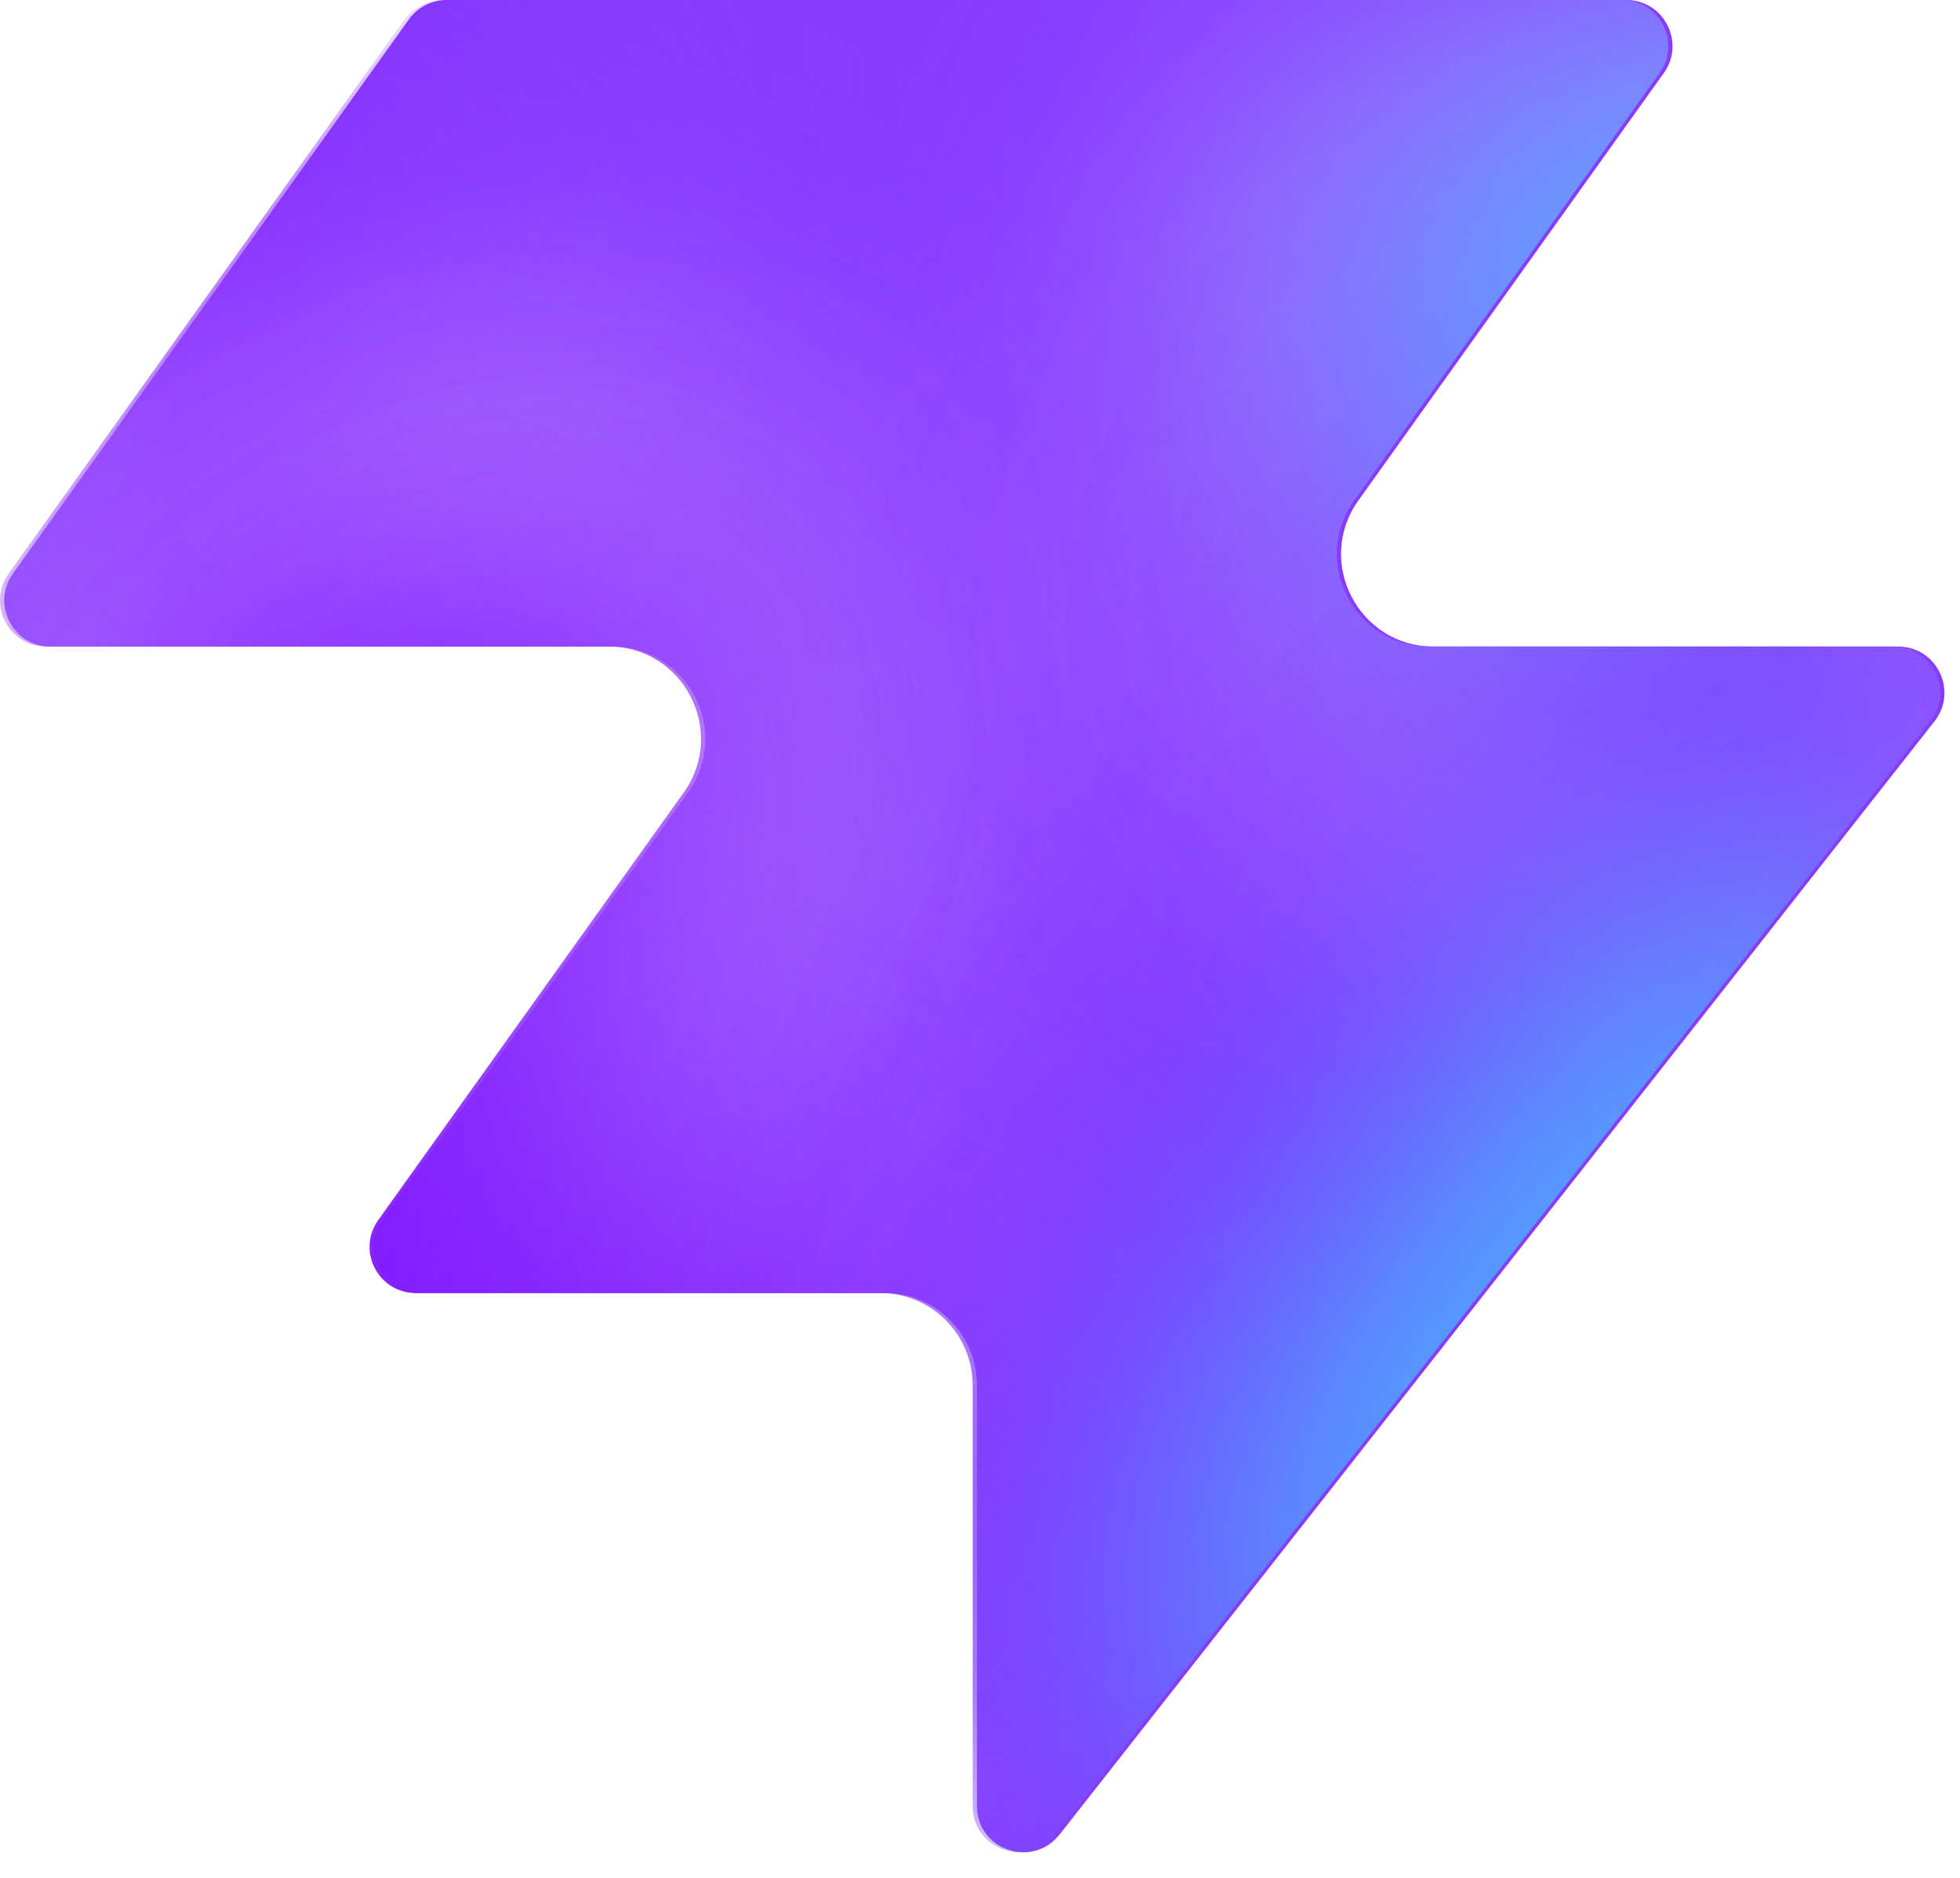
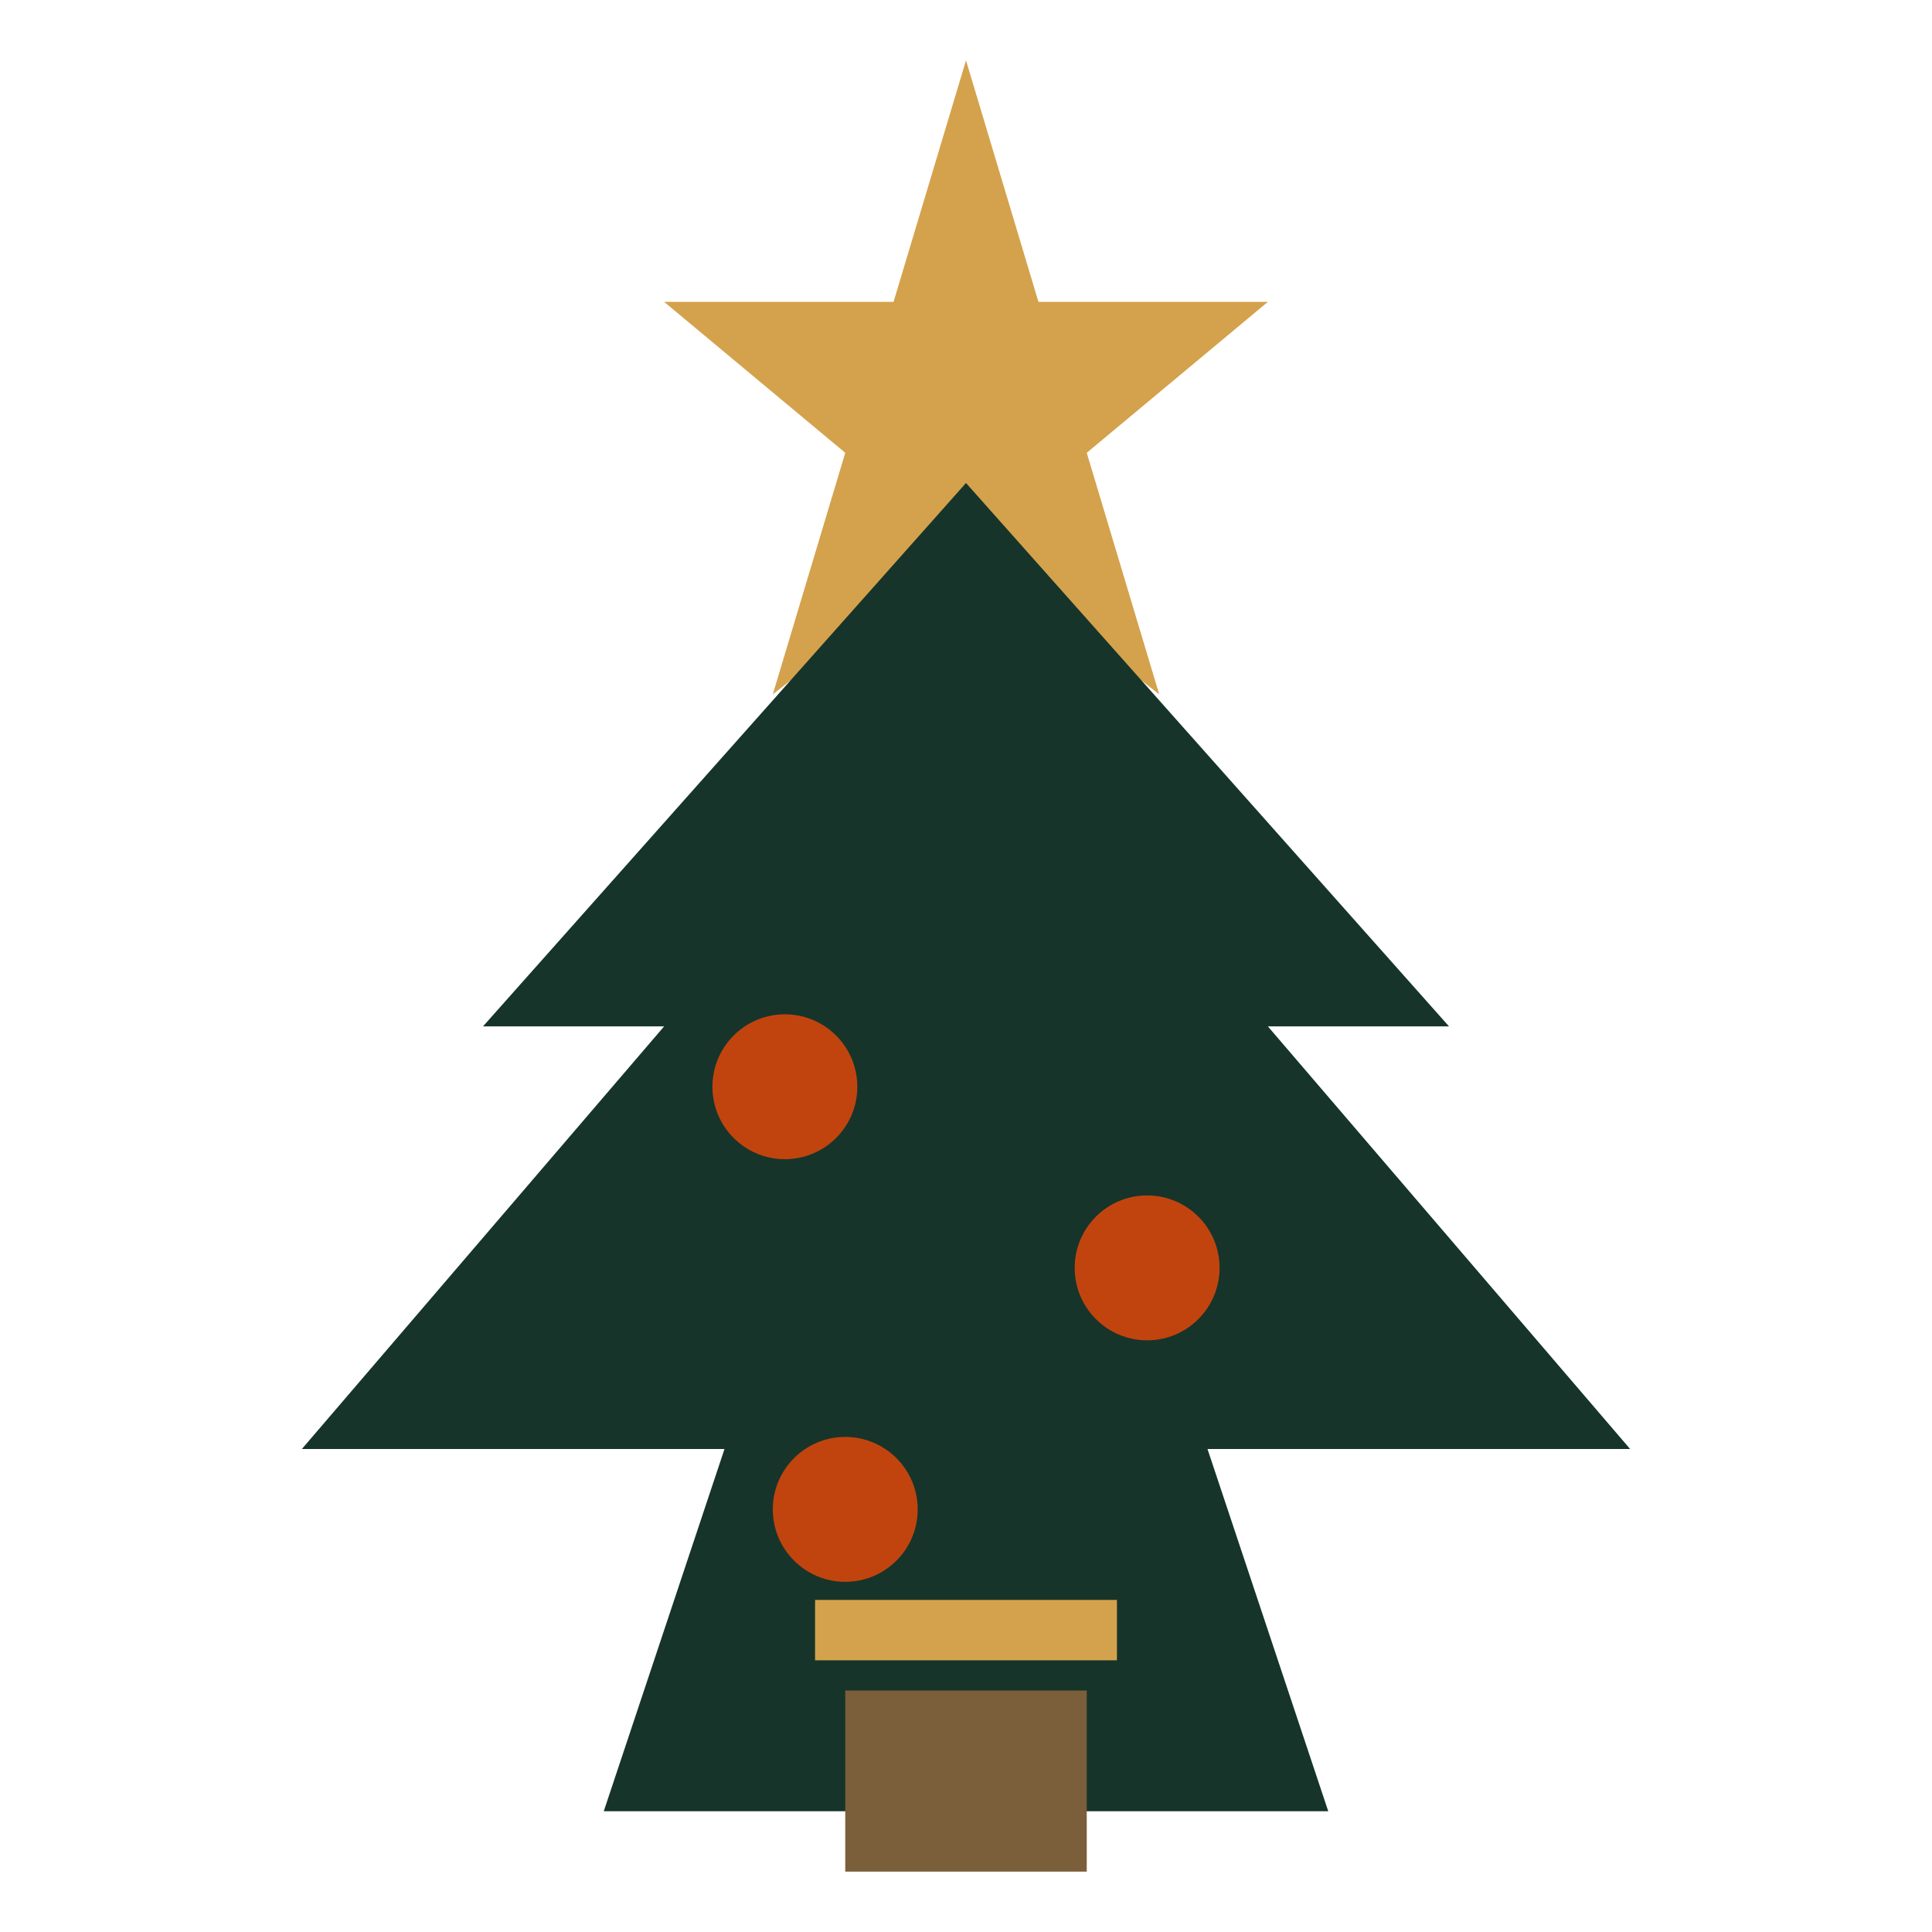
- <svg xmlns="http://www.w3.org/2000/svg" width="48" height="46" fill="none" viewBox="0 0 48 46">
-   <path fill="#863bff" d="M25.946 44.938c-.664.845-2.021.375-2.021-.698V33.937a2.26 2.26 0 0 0-2.262-2.262H10.287c-.92 0-1.456-1.04-.92-1.788l7.48-10.471c1.07-1.497 0-3.578-1.842-3.578H1.237c-.92 0-1.456-1.04-.92-1.788L10.013.474c.214-.297.556-.474.92-.474h28.894c.92 0 1.456 1.04.92 1.788l-7.48 10.471c-1.07 1.498 0 3.579 1.842 3.579h11.377c.943 0 1.473 1.088.89 1.83L25.947 44.94z" style="fill:#863bff;fill:color(display-p3 .525 .23 1);fill-opacity:1" />
-   <mask id="a" width="48" height="46" x="0" y="0" maskUnits="userSpaceOnUse" style="mask-type:alpha">
-     <path fill="#000" d="M25.842 44.938c-.664.844-2.021.375-2.021-.698V33.937a2.26 2.26 0 0 0-2.262-2.262H10.183c-.92 0-1.456-1.04-.92-1.788l7.48-10.471c1.07-1.498 0-3.579-1.842-3.579H1.133c-.92 0-1.456-1.04-.92-1.787L9.91.473c.214-.297.556-.474.92-.474h28.894c.92 0 1.456 1.04.92 1.788l-7.48 10.471c-1.07 1.498 0 3.578 1.842 3.578h11.377c.943 0 1.473 1.088.89 1.832L25.843 44.94z" style="fill:#000;fill-opacity:1" />
-   </mask>
-   <g mask="url(#a)">
-     <g filter="url(#b)">
-       <ellipse cx="5.508" cy="14.704" fill="#ede6ff" rx="5.508" ry="14.704" style="fill:#ede6ff;fill:color(display-p3 .927 .903 1);fill-opacity:1" transform="matrix(.00324 1 1 -.00324 -4.47 31.516)" />
-     </g>
-     <g filter="url(#c)">
-       <ellipse cx="10.399" cy="29.851" fill="#ede6ff" rx="10.399" ry="29.851" style="fill:#ede6ff;fill:color(display-p3 .927 .903 1);fill-opacity:1" transform="matrix(.00324 1 1 -.00324 -39.328 7.883)" />
-     </g>
-     <g filter="url(#d)">
-       <ellipse cx="5.508" cy="30.487" fill="#7e14ff" rx="5.508" ry="30.487" style="fill:#7e14ff;fill:color(display-p3 .492 .077 1);fill-opacity:1" transform="rotate(89.814 -25.913 -14.639)scale(1 -1)" />
-     </g>
-     <g filter="url(#e)">
-       <ellipse cx="5.508" cy="30.599" fill="#7e14ff" rx="5.508" ry="30.599" style="fill:#7e14ff;fill:color(display-p3 .492 .077 1);fill-opacity:1" transform="rotate(89.814 -32.644 -3.334)scale(1 -1)" />
-     </g>
-     <g filter="url(#f)">
-       <ellipse cx="5.508" cy="30.599" fill="#7e14ff" rx="5.508" ry="30.599" style="fill:#7e14ff;fill:color(display-p3 .492 .077 1);fill-opacity:1" transform="matrix(.00324 1 1 -.00324 -34.34 30.47)" />
-     </g>
-     <g filter="url(#g)">
-       <ellipse cx="14.072" cy="22.078" fill="#ede6ff" rx="14.072" ry="22.078" style="fill:#ede6ff;fill:color(display-p3 .927 .903 1);fill-opacity:1" transform="rotate(93.35 24.506 48.493)scale(-1 1)" />
-     </g>
-     <g filter="url(#h)">
-       <ellipse cx="3.47" cy="21.501" fill="#7e14ff" rx="3.47" ry="21.501" style="fill:#7e14ff;fill:color(display-p3 .492 .077 1);fill-opacity:1" transform="rotate(89.009 28.708 47.59)scale(-1 1)" />
-     </g>
-     <g filter="url(#i)">
-       <ellipse cx="3.47" cy="21.501" fill="#7e14ff" rx="3.47" ry="21.501" style="fill:#7e14ff;fill:color(display-p3 .492 .077 1);fill-opacity:1" transform="rotate(89.009 28.708 47.59)scale(-1 1)" />
-     </g>
-     <g filter="url(#j)">
-       <ellipse cx=".387" cy="8.972" fill="#7e14ff" rx="4.407" ry="29.108" style="fill:#7e14ff;fill:color(display-p3 .492 .077 1);fill-opacity:1" transform="rotate(39.51 .387 8.972)" />
-     </g>
-     <g filter="url(#k)">
-       <ellipse cx="47.523" cy="-6.092" fill="#7e14ff" rx="4.407" ry="29.108" style="fill:#7e14ff;fill:color(display-p3 .492 .077 1);fill-opacity:1" transform="rotate(37.892 47.523 -6.092)" />
-     </g>
-     <g filter="url(#l)">
-       <ellipse cx="41.412" cy="6.333" fill="#47bfff" rx="5.971" ry="9.665" style="fill:#47bfff;fill:color(display-p3 .28 .748 1);fill-opacity:1" transform="rotate(37.892 41.412 6.333)" />
-     </g>
-     <g filter="url(#m)">
-       <ellipse cx="-1.879" cy="38.332" fill="#7e14ff" rx="4.407" ry="29.108" style="fill:#7e14ff;fill:color(display-p3 .492 .077 1);fill-opacity:1" transform="rotate(37.892 -1.88 38.332)" />
-     </g>
-     <g filter="url(#n)">
-       <ellipse cx="-1.879" cy="38.332" fill="#7e14ff" rx="4.407" ry="29.108" style="fill:#7e14ff;fill:color(display-p3 .492 .077 1);fill-opacity:1" transform="rotate(37.892 -1.88 38.332)" />
-     </g>
-     <g filter="url(#o)">
-       <ellipse cx="35.651" cy="29.907" fill="#7e14ff" rx="4.407" ry="29.108" style="fill:#7e14ff;fill:color(display-p3 .492 .077 1);fill-opacity:1" transform="rotate(37.892 35.651 29.907)" />
-     </g>
-     <g filter="url(#p)">
-       <ellipse cx="38.418" cy="32.4" fill="#47bfff" rx="5.971" ry="15.297" style="fill:#47bfff;fill:color(display-p3 .28 .748 1);fill-opacity:1" transform="rotate(37.892 38.418 32.4)" />
-     </g>
-   </g>
-   <defs>
-     <filter id="b" width="60.045" height="41.654" x="-19.77" y="16.149" color-interpolation-filters="sRGB" filterUnits="userSpaceOnUse">
-       <feFlood flood-opacity="0" result="BackgroundImageFix" />
-       <feBlend in="SourceGraphic" in2="BackgroundImageFix" result="shape" />
-       <feGaussianBlur result="effect1_foregroundBlur_2002_17158" stdDeviation="7.659" />
-     </filter>
-     <filter id="c" width="90.34" height="51.437" x="-54.613" y="-7.533" color-interpolation-filters="sRGB" filterUnits="userSpaceOnUse">
-       <feFlood flood-opacity="0" result="BackgroundImageFix" />
-       <feBlend in="SourceGraphic" in2="BackgroundImageFix" result="shape" />
-       <feGaussianBlur result="effect1_foregroundBlur_2002_17158" stdDeviation="7.659" />
-     </filter>
-     <filter id="d" width="79.355" height="29.4" x="-49.64" y="2.03" color-interpolation-filters="sRGB" filterUnits="userSpaceOnUse">
-       <feFlood flood-opacity="0" result="BackgroundImageFix" />
-       <feBlend in="SourceGraphic" in2="BackgroundImageFix" result="shape" />
-       <feGaussianBlur result="effect1_foregroundBlur_2002_17158" stdDeviation="4.596" />
-     </filter>
-     <filter id="e" width="79.579" height="29.4" x="-45.045" y="20.029" color-interpolation-filters="sRGB" filterUnits="userSpaceOnUse">
-       <feFlood flood-opacity="0" result="BackgroundImageFix" />
-       <feBlend in="SourceGraphic" in2="BackgroundImageFix" result="shape" />
-       <feGaussianBlur result="effect1_foregroundBlur_2002_17158" stdDeviation="4.596" />
-     </filter>
-     <filter id="f" width="79.579" height="29.4" x="-43.513" y="21.178" color-interpolation-filters="sRGB" filterUnits="userSpaceOnUse">
-       <feFlood flood-opacity="0" result="BackgroundImageFix" />
-       <feBlend in="SourceGraphic" in2="BackgroundImageFix" result="shape" />
-       <feGaussianBlur result="effect1_foregroundBlur_2002_17158" stdDeviation="4.596" />
-     </filter>
-     <filter id="g" width="74.749" height="58.852" x="15.756" y="-17.901" color-interpolation-filters="sRGB" filterUnits="userSpaceOnUse">
-       <feFlood flood-opacity="0" result="BackgroundImageFix" />
-       <feBlend in="SourceGraphic" in2="BackgroundImageFix" result="shape" />
-       <feGaussianBlur result="effect1_foregroundBlur_2002_17158" stdDeviation="7.659" />
-     </filter>
-     <filter id="h" width="61.377" height="25.362" x="23.548" y="2.284" color-interpolation-filters="sRGB" filterUnits="userSpaceOnUse">
-       <feFlood flood-opacity="0" result="BackgroundImageFix" />
-       <feBlend in="SourceGraphic" in2="BackgroundImageFix" result="shape" />
-       <feGaussianBlur result="effect1_foregroundBlur_2002_17158" stdDeviation="4.596" />
-     </filter>
-     <filter id="i" width="61.377" height="25.362" x="23.548" y="2.284" color-interpolation-filters="sRGB" filterUnits="userSpaceOnUse">
-       <feFlood flood-opacity="0" result="BackgroundImageFix" />
-       <feBlend in="SourceGraphic" in2="BackgroundImageFix" result="shape" />
-       <feGaussianBlur result="effect1_foregroundBlur_2002_17158" stdDeviation="4.596" />
-     </filter>
-     <filter id="j" width="56.045" height="63.649" x="-27.636" y="-22.853" color-interpolation-filters="sRGB" filterUnits="userSpaceOnUse">
-       <feFlood flood-opacity="0" result="BackgroundImageFix" />
-       <feBlend in="SourceGraphic" in2="BackgroundImageFix" result="shape" />
-       <feGaussianBlur result="effect1_foregroundBlur_2002_17158" stdDeviation="4.596" />
-     </filter>
-     <filter id="k" width="54.814" height="64.646" x="20.116" y="-38.415" color-interpolation-filters="sRGB" filterUnits="userSpaceOnUse">
-       <feFlood flood-opacity="0" result="BackgroundImageFix" />
-       <feBlend in="SourceGraphic" in2="BackgroundImageFix" result="shape" />
-       <feGaussianBlur result="effect1_foregroundBlur_2002_17158" stdDeviation="4.596" />
-     </filter>
-     <filter id="l" width="33.541" height="35.313" x="24.641" y="-11.323" color-interpolation-filters="sRGB" filterUnits="userSpaceOnUse">
-       <feFlood flood-opacity="0" result="BackgroundImageFix" />
-       <feBlend in="SourceGraphic" in2="BackgroundImageFix" result="shape" />
-       <feGaussianBlur result="effect1_foregroundBlur_2002_17158" stdDeviation="4.596" />
-     </filter>
-     <filter id="m" width="54.814" height="64.646" x="-29.286" y="6.009" color-interpolation-filters="sRGB" filterUnits="userSpaceOnUse">
-       <feFlood flood-opacity="0" result="BackgroundImageFix" />
-       <feBlend in="SourceGraphic" in2="BackgroundImageFix" result="shape" />
-       <feGaussianBlur result="effect1_foregroundBlur_2002_17158" stdDeviation="4.596" />
-     </filter>
-     <filter id="n" width="54.814" height="64.646" x="-29.286" y="6.009" color-interpolation-filters="sRGB" filterUnits="userSpaceOnUse">
-       <feFlood flood-opacity="0" result="BackgroundImageFix" />
-       <feBlend in="SourceGraphic" in2="BackgroundImageFix" result="shape" />
-       <feGaussianBlur result="effect1_foregroundBlur_2002_17158" stdDeviation="4.596" />
-     </filter>
-     <filter id="o" width="54.814" height="64.646" x="8.244" y="-2.416" color-interpolation-filters="sRGB" filterUnits="userSpaceOnUse">
-       <feFlood flood-opacity="0" result="BackgroundImageFix" />
-       <feBlend in="SourceGraphic" in2="BackgroundImageFix" result="shape" />
-       <feGaussianBlur result="effect1_foregroundBlur_2002_17158" stdDeviation="4.596" />
-     </filter>
-     <filter id="p" width="39.409" height="43.623" x="18.713" y="10.588" color-interpolation-filters="sRGB" filterUnits="userSpaceOnUse">
-       <feFlood flood-opacity="0" result="BackgroundImageFix" />
-       <feBlend in="SourceGraphic" in2="BackgroundImageFix" result="shape" />
-       <feGaussianBlur result="effect1_foregroundBlur_2002_17158" stdDeviation="4.596" />
-     </filter>
-   </defs>
+ <svg xmlns="http://www.w3.org/2000/svg" viewBox="0 0 32 32">
+   <polygon points="16,1 17.2,5 21,5 18,7.5 19.2,11.5 16,9 12.8,11.5 14,7.5 11,5 14.8,5" fill="#D4A24C" />
+   <polygon points="16,8 8,17 11,17 5,24 12,24 10,30 22,30 20,24 27,24 21,17 24,17" fill="#16342A" />
+   <circle cx="13" cy="18" r="1.2" fill="#C1440E" />
+   <circle cx="19" cy="21" r="1.2" fill="#C1440E" />
+   <circle cx="14" cy="25" r="1.2" fill="#C1440E" />
+   <rect x="14" y="28" width="4" height="3" fill="#7B5E3A" />
+   <rect x="13.5" y="26.5" width="5" height="1" fill="#D4A24C" />
</svg>
